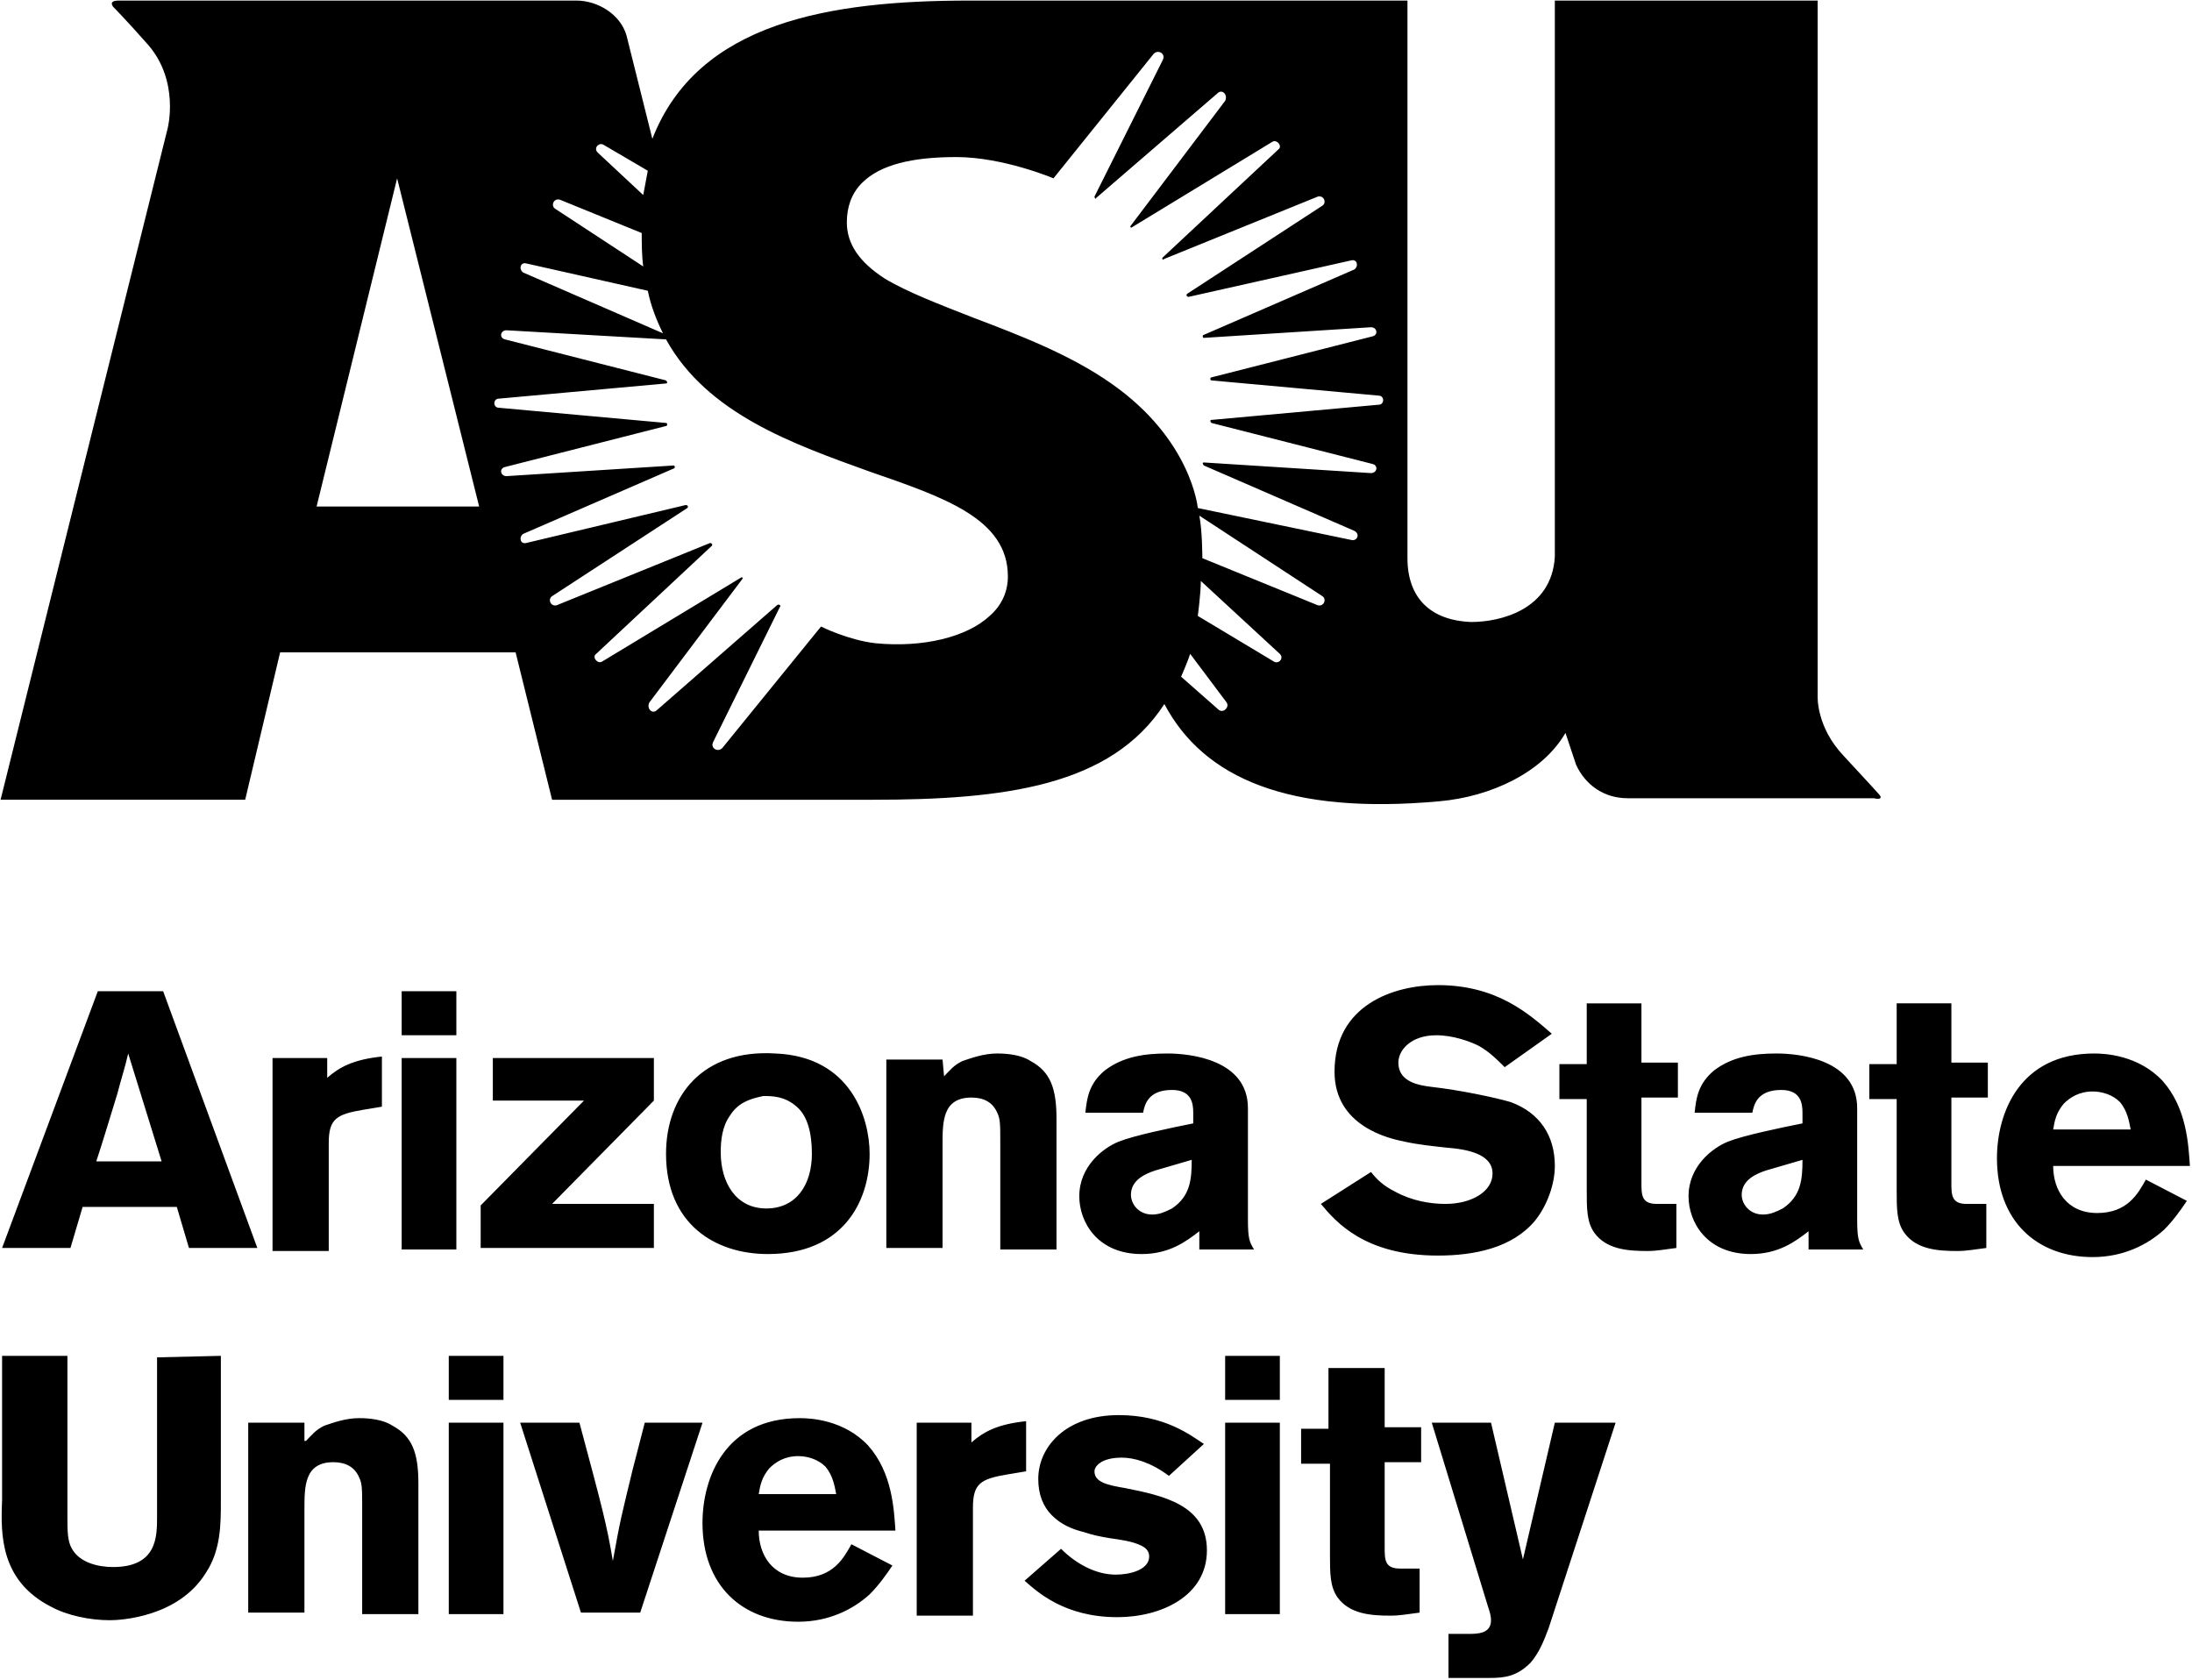
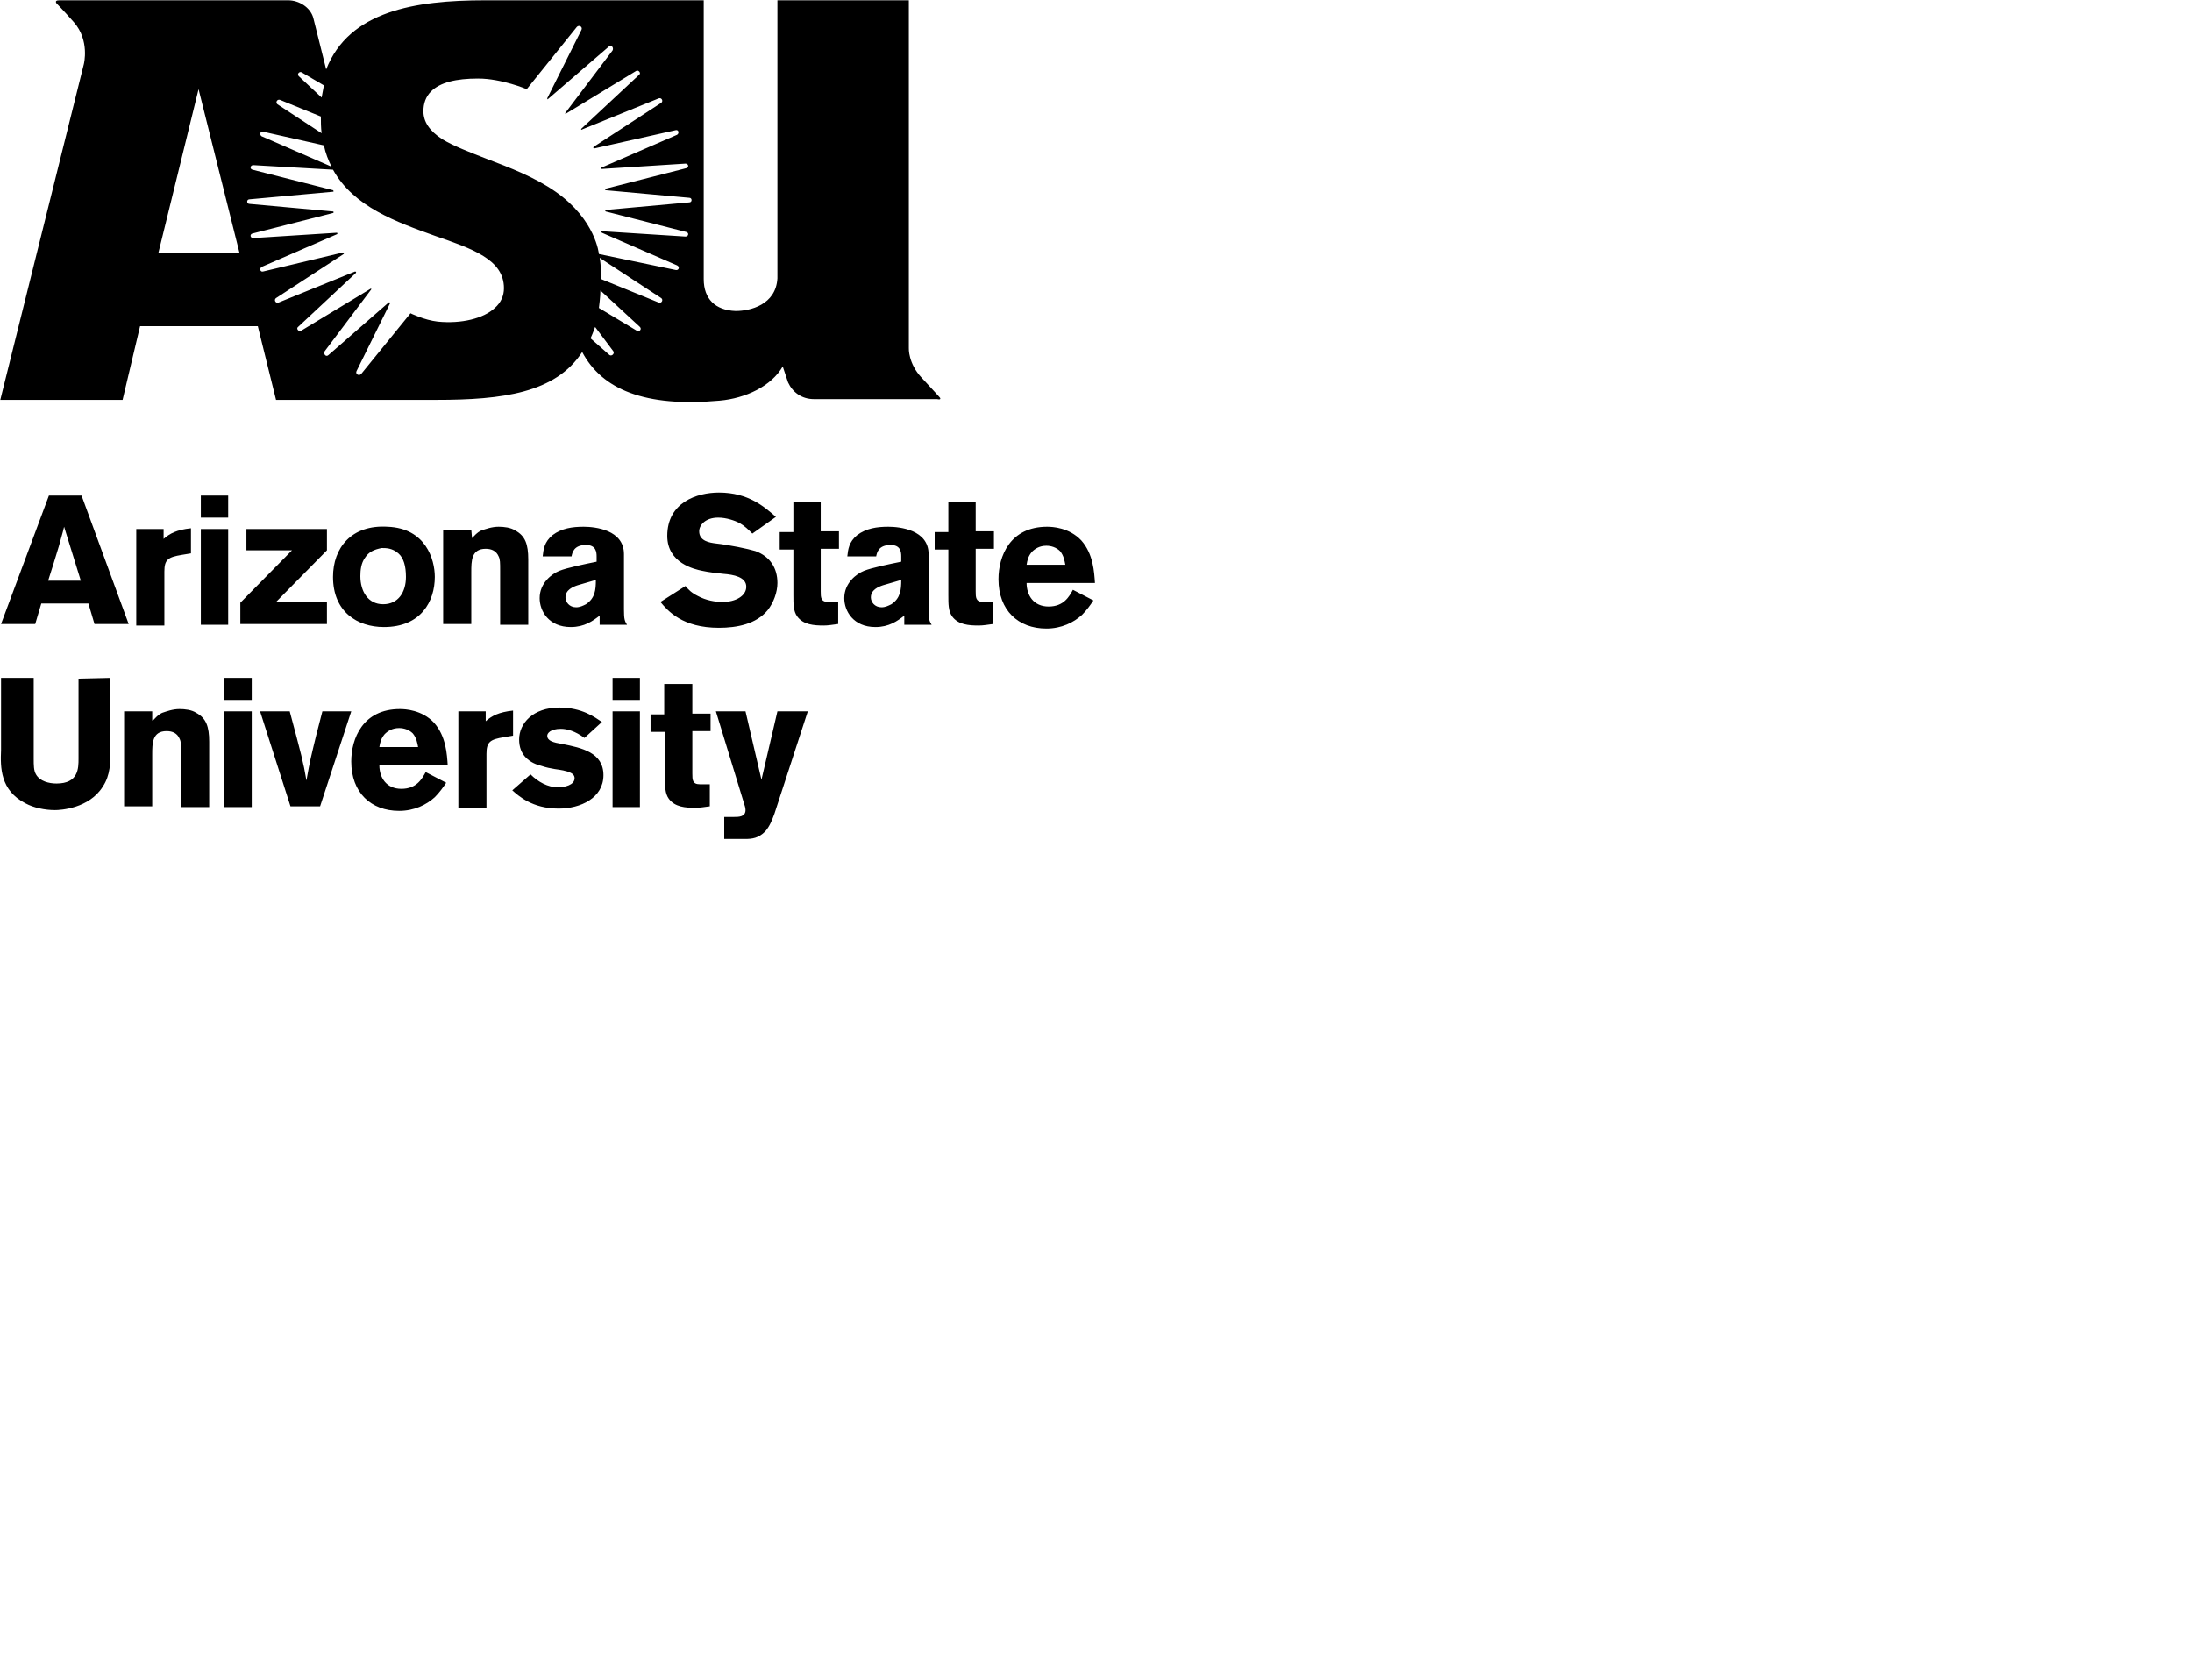
- <svg xmlns="http://www.w3.org/2000/svg" width="398" height="305" viewBox="0 0 398 305">
+ <svg xmlns="http://www.w3.org/2000/svg" width="100%" height="100%" viewBox="0 0 398 305" style="Background-color:rgba(97, 8, 43, 1); transform: scale(0.5);">
  <g transform="translate(-1 -1)">
    <g transform="translate(0 179.31)">
      <path d="M30.62 1.655l17.104 46.62H35.31l-2.207-7.447H16l-2.207 7.448H1.38l17.38-46.62H30.62zm-6.344 11.31c-.552 2.483-1.38 4.966-1.931 7.173-1.104 3.586-2.759 9.103-3.862 12.414h11.862l-6.07-19.586zm36.138 4.414c2.207-1.93 4.69-3.31 9.93-3.862v9.104l-3.31.551c-4.965.828-6.344 1.656-6.344 6.07v19.586H50.483V13.793h9.93v3.586zM73.93 1.655h9.931v8h-9.931v-8zm0 12.138h9.931v34.759h-9.931V13.793z" />
      <path d="M90.207 13.793L119.724 13.793 119.724 21.517 101.241 40.276 119.724 40.276 119.724 48.276 88.276 48.276 88.276 40.552 107.034 21.517 90.483 21.517 90.483 13.793z" />
      <path d="M158.897 31.172c0 8.828-4.966 18.207-18.483 18.207-9.655 0-18.483-5.517-18.483-18.207 0-10.482 6.62-19.034 19.862-18.206 13.793.551 17.104 11.862 17.104 18.206zm-25.38-6.896c-1.38 1.93-1.655 4.414-1.655 6.62 0 5.518 2.759 10.207 8.276 10.207 5.517 0 8.276-4.413 8.276-9.93 0-3.863-.828-6.897-2.759-8.552-2.207-1.931-4.414-1.931-6.069-1.931-2.758.551-4.69 1.379-6.069 3.586zm38.897-7.173c1.103-1.103 1.655-1.93 3.31-2.758 1.655-.552 3.862-1.38 6.345-1.38 1.931 0 4.414.276 6.069 1.38 3.586 1.93 4.69 4.965 4.69 10.483v23.724H182.62V28.966c0-3.035 0-4.138-.552-5.242-.828-1.93-2.483-2.758-4.69-2.758-5.241 0-5.241 4.413-5.241 8.551v18.759H161.93V14.069h10.207l.276 3.034zm25.655 6.621c.276-2.483.552-5.241 3.586-7.724 3.31-2.483 7.173-3.034 11.31-3.034 4.138 0 14.621 1.103 14.621 9.93v20.138c0 3.587.276 4.138 1.104 5.518h-9.931v-3.31c-2.483 1.93-5.518 4.137-10.483 4.137-8 0-11.31-5.793-11.31-10.482 0-5.518 4.413-8.828 7.172-9.931 2.759-1.104 9.38-2.483 13.517-3.31v-1.932c0-1.655-.276-4.138-3.862-4.138-4.414 0-4.965 2.759-5.241 4.138h-10.483zm12.69 10.483c-1.656.552-4.414 1.655-4.414 4.414 0 1.655 1.38 3.586 3.862 3.586 1.38 0 2.483-.552 3.586-1.104 3.31-2.206 3.586-5.24 3.586-8.827l-6.62 1.93zm39.172.276c1.103 1.38 2.207 2.483 4.414 3.586 3.034 1.655 6.345 2.207 9.103 2.207 4.69 0 8.552-2.207 8.552-5.517 0-3.587-4.69-4.414-8.276-4.69-2.483-.276-5.241-.552-7.724-1.103-2.759-.552-12.69-2.76-12.69-12.69C243.31 4.138 254.07.552 262.07.552c10.759 0 16.552 5.241 20.69 8.827l-8.552 6.07c-1.38-1.38-2.759-2.76-4.69-3.863-1.655-.827-4.69-1.93-7.724-1.93-4.69 0-6.896 2.758-6.896 4.965 0 3.586 3.862 4.138 6.069 4.413 4.965.552 11.586 1.932 14.344 2.76 5.242 1.93 8 6.068 8 11.585 0 3.31-1.379 7.173-3.586 9.931-4.138 4.966-11.034 6.345-17.655 6.345-13.241 0-18.483-6.069-21.241-9.38l9.103-5.792zm38.897-30.62h10.206V14.62h6.621v6.345h-6.62v15.448c0 2.207 0 3.862 2.758 3.862h3.586v8c-2.207.276-3.586.552-5.241.552-3.586 0-7.448-.276-9.655-3.31-1.38-1.932-1.38-4.415-1.38-7.725V21.241h-4.965v-6.344h4.965V3.862h-.275zm19.862 19.861c.276-2.483.551-5.241 3.586-7.724 3.31-2.483 7.172-3.034 11.31-3.034 4.138 0 14.62 1.103 14.62 9.93v20.138c0 3.587.277 4.138 1.104 5.518h-9.93v-3.31c-2.483 1.93-5.518 4.137-10.483 4.137-8 0-11.31-5.793-11.31-10.482 0-5.518 4.413-8.828 7.172-9.931 2.758-1.104 9.379-2.483 13.517-3.31v-1.932c0-1.655-.276-4.138-3.862-4.138-4.414 0-4.966 2.759-5.242 4.138H308.69zm12.965 10.483c-1.655.552-4.414 1.655-4.414 4.414 0 1.655 1.38 3.586 3.862 3.586 1.38 0 2.483-.552 3.587-1.104 3.31-2.206 3.586-5.24 3.586-8.827l-6.62 1.93zm23.448-30.345h10.207v10.759h6.621v6.345h-6.62v15.448c0 2.207 0 3.862 2.758 3.862h3.586v8c-2.207.276-3.586.552-5.241.552-3.586 0-7.448-.276-9.655-3.31-1.38-1.932-1.38-4.415-1.38-7.725V21.241h-4.965v-6.344h4.965V3.862h-.276zm52.966 35.862c-1.103 1.655-2.483 3.586-4.138 5.242-3.034 2.758-7.448 4.965-12.965 4.965-10.207 0-17.38-6.62-17.38-17.931 0-8.276 4.138-19.034 17.655-19.034 1.931 0 8 .275 12.414 4.965 4.414 4.966 4.69 11.586 4.966 15.448h-24.828c0 4.414 2.483 8.552 8 8.552 5.517 0 7.448-3.586 8.828-6.069l7.448 3.862zM387.862 26.76c-.276-1.38-.552-3.31-1.931-4.966-1.38-1.38-3.31-1.93-4.965-1.93-2.483 0-4.138 1.103-5.242 2.206-1.38 1.655-1.655 3.034-1.93 4.69h14.068z" />
      <g>
        <path d="M41.103 67.862V94.07c0 4.414 0 9.103-2.758 13.241-4.966 8-15.448 8.552-17.38 8.552-3.586 0-7.724-.828-10.758-2.483-9.104-4.69-9.104-12.965-8.828-19.31V67.862h11.862v29.241c0 2.483 0 4.414.828 5.794 1.38 2.482 4.69 3.31 7.448 3.31 8 0 8-5.517 8-9.104V68.138l11.586-.276zM56.552 83.31c1.103-1.103 1.655-1.93 3.31-2.758 1.655-.552 3.862-1.38 6.345-1.38 1.93 0 4.414.276 6.069 1.38 3.586 1.93 4.69 4.965 4.69 10.482v23.725H66.759V95.172c0-3.034 0-4.138-.552-5.241-.828-1.931-2.483-2.759-4.69-2.759-5.241 0-5.241 4.414-5.241 8.552v18.759H46.069V80h10.207v3.31h.276zm25.93-15.448h9.932v8h-9.931v-8zm0 12.138h9.932v34.759h-9.931V80zm12.966 0h10.759c4.138 15.448 4.965 18.483 6.069 25.103 1.38-7.724 1.655-8.551 3.586-16.551L118.07 80h10.483l-11.31 34.483h-10.76L95.449 80zm67.586 25.931c-1.103 1.655-2.482 3.586-4.137 5.241-3.035 2.759-7.449 4.966-12.966 4.966-10.207 0-17.38-6.62-17.38-17.931 0-8.276 4.139-19.035 17.656-19.035 1.93 0 8 .276 12.414 4.966 4.413 4.965 4.69 11.586 4.965 15.448H138.76c0 4.414 2.482 8.552 8 8.552 5.517 0 7.448-3.586 8.827-6.069l7.448 3.862zm-10.206-12.965c-.276-1.38-.552-3.31-1.931-4.966-1.38-1.38-3.31-1.931-4.966-1.931-2.483 0-4.138 1.103-5.241 2.207-1.38 1.655-1.656 3.034-1.931 4.69h14.069zm24.551-9.38c2.207-1.93 4.69-3.31 9.931-3.862v9.104l-3.31.551c-4.966.828-6.345 1.655-6.345 6.07v19.585h-10.207V80h9.931v3.586zm16.276 19.31c2.759 2.76 6.345 4.69 9.931 4.69 2.483 0 6.07-.827 6.07-3.31 0-1.104-.828-1.655-1.38-1.931-1.655-.828-3.862-1.104-5.793-1.38-1.655-.275-3.035-.551-4.69-1.103-2.207-.552-4.138-1.38-5.793-3.034-1.655-1.656-2.483-3.862-2.483-6.621 0-5.793 4.966-11.586 14.62-11.586 8.277 0 12.966 3.586 15.45 5.241l-6.346 5.793c-3.31-2.483-6.344-3.31-8.551-3.31-3.862 0-4.966 1.655-4.966 2.483 0 1.93 2.207 2.482 5.517 3.034 6.897 1.38 14.897 3.035 14.897 11.31 0 8.276-8.276 12.138-16.276 12.138-9.655 0-14.62-4.69-16.828-6.62l6.621-5.793zm29.793-35.034h9.931v8h-9.93v-8zm0 12.138h9.931v34.759h-9.93V80zm18.759-9.931h10.207v10.759h6.62v6.344h-6.62v15.449c0 2.207 0 3.862 2.758 3.862h3.587v8c-2.207.276-3.587.551-5.242.551-3.586 0-7.448-.275-9.655-3.31-1.38-1.93-1.38-4.414-1.38-7.724V87.448h-5.24v-6.345h4.965V70.07zM294.345 80l-12.138 37.241c-.828 2.207-1.655 4.414-3.31 6.345-2.483 2.483-4.69 2.759-7.449 2.759H264v-8h3.586c1.655 0 4.138 0 4.138-2.483 0-.828-.276-1.655-.552-2.483L260.966 80h10.758l5.793 24.828L283.31 80h11.035z" />
      </g>
    </g>
    <path d="M335.724 138.207c-4.965-5.241-4.69-10.759-4.69-10.759V1.103H283.31V102.07c-.551 9.655-9.93 11.862-15.172 11.862-7.448-.276-11.586-4.414-11.586-11.586V1.103H209.93h-32.828c-25.379 0-49.379 3.863-57.655 25.104l-4.69-18.759c-1.103-3.862-5.24-6.345-9.103-6.345H22.621c-1.104 0-1.655.276-1.104 1.104 0 0 2.207 2.207 6.345 6.896 5.793 6.621 3.586 15.173 3.586 15.173L1.103 146.206h44.414l6.345-26.758h42.759l6.62 26.759h58.207c24 0 43.31-2.483 52.966-17.38 7.172 13.518 22.62 20.139 49.93 17.656 9.38-.828 18.76-5.242 22.897-12.414l1.931 5.793c1.656 3.586 4.966 6.069 9.38 6.069h44.69c1.103.276 1.655 0 .827-.828 0 0-2.483-2.758-6.345-6.896zM110.621 27.31l8 4.69c-.276 1.38-.552 3.034-.828 4.414l-8.276-7.724c-.827-.828.276-1.931 1.104-1.38zm-8 9.931l14.896 6.07c0 1.655 0 4.137.276 6.068l-16-10.482c-.827-.552-.276-1.931.828-1.656zm-6.07 11.587l22.07 4.965c.551 2.759 1.655 5.517 2.758 7.724L96 50.483c-.828-.552-.552-1.931.552-1.655zM58.484 92.966l14.62-59.587L88 92.966H58.483zm122.207 19.862c-4.138 3.862-12.138 5.793-20.69 4.965-4.966-.552-9.931-3.034-9.931-3.034l-17.931 22.069c-.828.827-2.207 0-1.655-1.104l12.138-24.552c.276-.275-.276-.551-.552-.275l-21.793 19.034c-.828.828-1.931-.276-1.38-1.38l16.828-22.344c.276-.276 0-.552-.276-.276l-25.103 15.172c-.828.552-1.931-.827-1.104-1.379l20.966-19.586c.276-.276 0-.552-.276-.552l-27.862 11.31c-1.103.276-1.655-1.103-.828-1.655l24.552-16c.276-.275 0-.551-.276-.551l-28.965 6.896c-1.104.276-1.38-1.103-.552-1.655l27.31-11.862c.276 0 .276-.552 0-.552l-30.344 1.931c-1.104 0-1.38-1.379-.276-1.655l29.241-7.448c.276 0 .276-.552 0-.552l-30.345-2.759c-1.103 0-1.103-1.655 0-1.655l30.345-2.758c.276 0 .276-.276 0-.552L92.69 62.621c-1.104-.276-.828-1.655.276-1.655l28.965 1.655c7.448 13.517 23.172 19.034 36.966 24C172.414 91.31 184 95.172 184 105.655c0 2.759-1.103 5.242-3.31 7.173zm41.655 17.103l-6.897-6.069s1.104-2.483 1.655-4.138l6.621 8.828c.552.827-.552 1.93-1.38 1.379zm9.93-8.828l-13.792-8.275s.551-4.138.551-6.345l14.345 13.241c.828.828-.276 1.931-1.103 1.38zm8-10.206l-20.965-8.552s0-4.966-.551-7.724l22.344 14.62c.828.552.276 1.931-.827 1.656zm11.035-36.414l-30.344 2.758c-.276 0-.276.276 0 .552l29.24 7.448c1.104.276.828 1.656-.275 1.656l-30.345-1.931c-.276 0-.276.275 0 .551l27.31 11.862c1.104.552.552 1.931-.551 1.655l-27.862-5.793s-1.104-12.413-15.724-22.62c-7.449-5.242-16.828-8.828-24.828-11.862-6.345-2.483-12.138-4.69-16.276-7.173-4.69-3.034-6.896-6.345-6.896-10.207 0-2.758.827-5.241 2.758-7.172 3.31-3.31 9.104-4.69 17.104-4.69 8.551 0 17.655 3.862 17.655 3.862l18.207-22.62c.827-.828 2.207 0 1.655 1.103L199.724 36.69c0 .276.276.551.276.276l22.069-19.035c.828-.828 1.931.276 1.38 1.38l-17.104 22.62c-.276.276 0 .552.276.276L232 26.759c.828-.552 1.931.827 1.103 1.379l-20.965 19.586c-.276.276 0 .552.276.276l27.862-11.31c1.103-.276 1.655 1.103.827 1.655l-24.551 16c-.276.276 0 .552.276.552l29.517-6.621c1.103-.276 1.38 1.103.552 1.655l-27.31 11.862c-.277 0-.277.552 0 .552l30.344-1.931c1.103 0 1.38 1.38.276 1.655l-29.241 7.448c-.276 0-.276.552 0 .552l30.344 2.759c1.104 0 1.104 1.655 0 1.655z" />
  </g>
</svg>
